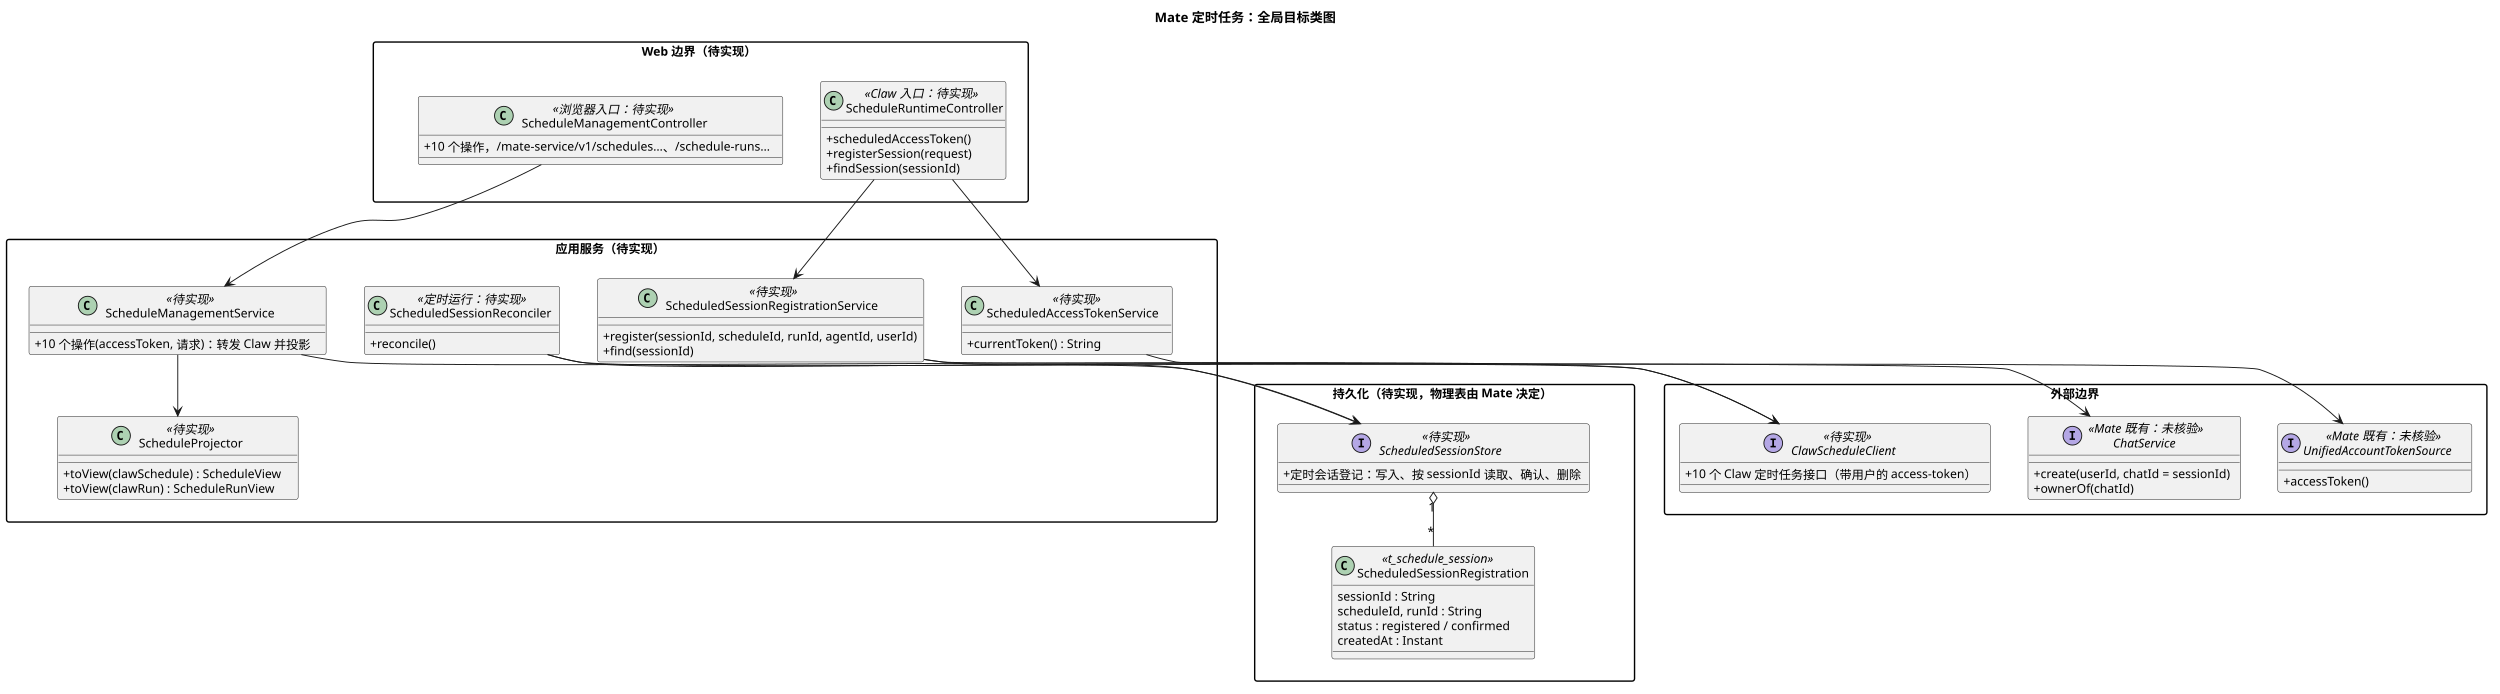
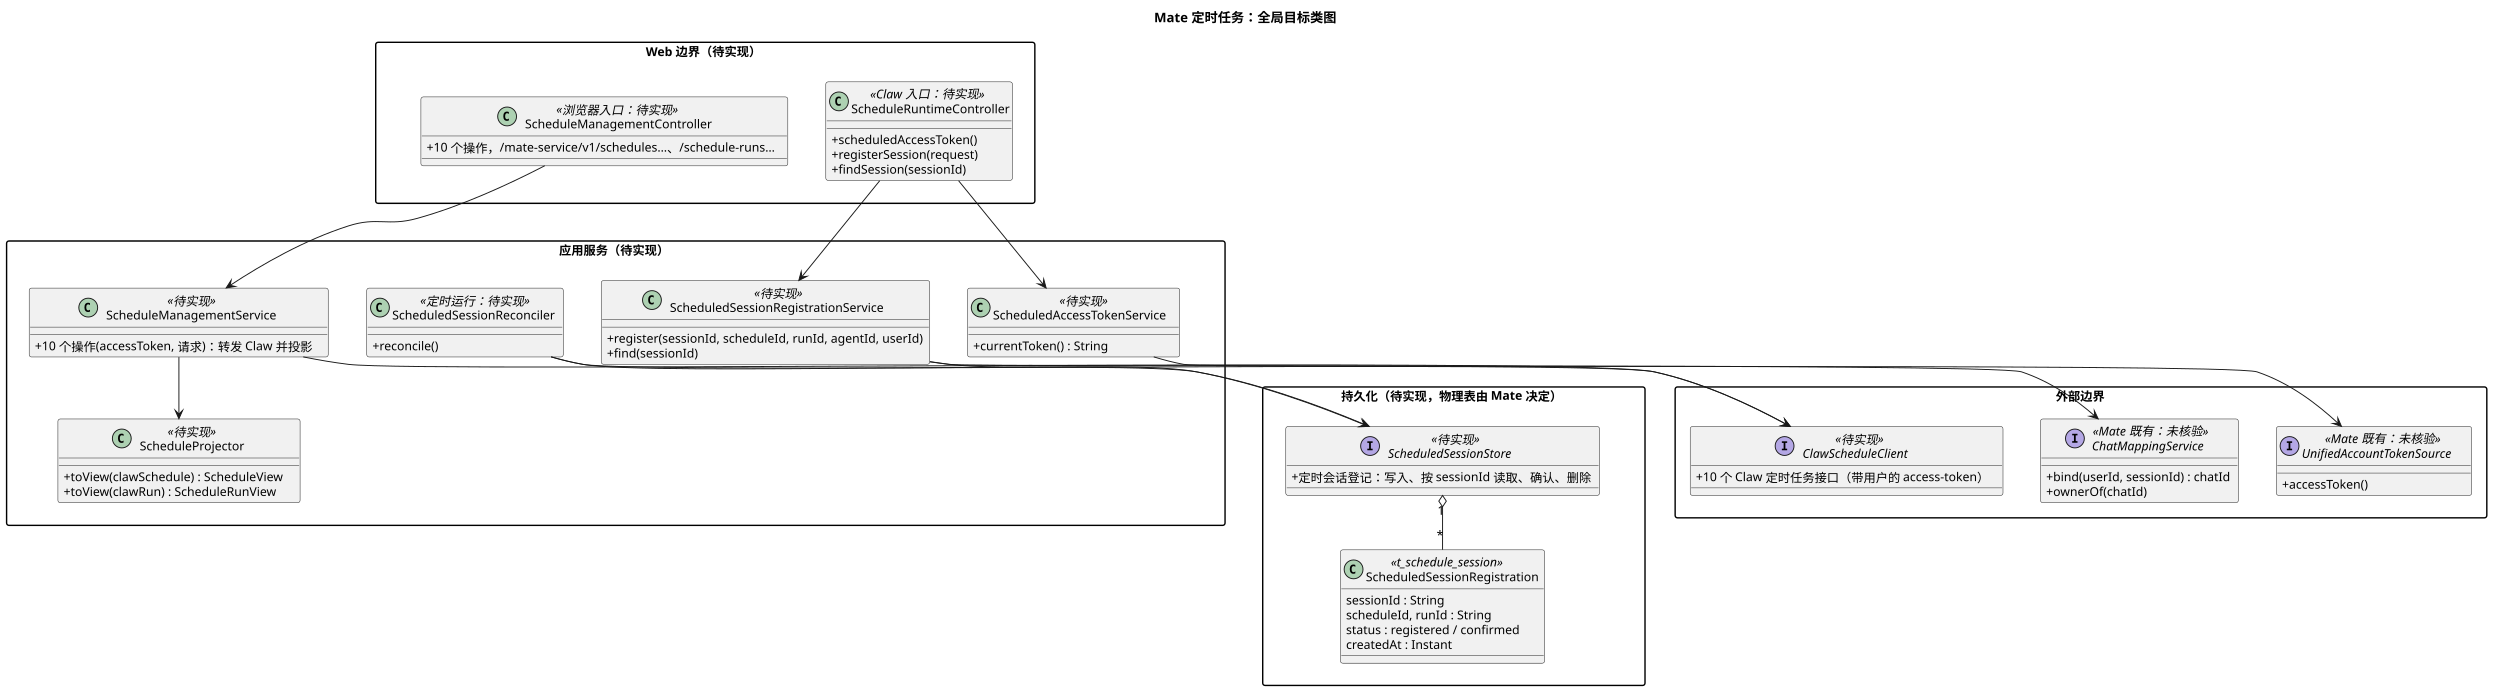
- <svg xmlns="http://www.w3.org/2000/svg" contentStyleType="text/css" data-diagram-type="CLASS" height="741px" preserveAspectRatio="none" style="width:2672px;height:741px;background:#FFFFFF;" version="1.1" viewBox="0 0 2672 741" width="2672px" zoomAndPan="magnify">
+ <svg xmlns="http://www.w3.org/2000/svg" contentStyleType="text/css" data-diagram-type="CLASS" height="741px" preserveAspectRatio="none" style="width:2655px;height:741px;background:#FFFFFF;" version="1.1" viewBox="0 0 2655 741" width="2655px" zoomAndPan="magnify">
  <defs />
  <g>
    <g class="title" data-source-line="115">
-       <text fill="#000000" font-family="sans-serif" font-size="14" font-weight="700" lengthAdjust="spacing" textLength="196.766" x="1234.117" y="23.562">Mate 定时任务：全局目标类图</text>
+       <text fill="#000000" font-family="sans-serif" font-size="14" font-weight="700" lengthAdjust="spacing" textLength="196.766" x="1225.617" y="23.562">Mate 定时任务：全局目标类图</text>
    </g>
    <g class="cluster" data-qualified-name="WebPkg" data-source-line="123" id="ent0001">
      <rect fill="none" height="171" rx="2.5" ry="2.5" style="stroke:#000000;stroke-width:1.5;" width="700" x="399" y="44.94" />
      <text fill="#000000" font-family="sans-serif" font-size="13" font-weight="700" lengthAdjust="spacing" textLength="126.35" x="685.825" y="59.533">Web 边界（待实现）</text>
    </g>
    <g class="cluster" data-qualified-name="AppPkg" data-source-line="134" id="ent0004">
      <rect fill="none" height="302" rx="2.5" ry="2.5" style="stroke:#000000;stroke-width:1.5;" width="1294" x="7" y="255.94" />
      <text fill="#000000" font-family="sans-serif" font-size="13" font-weight="700" lengthAdjust="spacing" textLength="120.656" x="593.672" y="270.533">应用服务（待实现）</text>
    </g>
    <g class="cluster" data-qualified-name="StorePkg" data-source-line="154" id="ent0010">
      <rect fill="none" height="317" rx="2.5" ry="2.5" style="stroke:#000000;stroke-width:1.5;" width="406" x="1341" y="410.94" />
      <text fill="#000000" font-family="sans-serif" font-size="13" font-weight="700" lengthAdjust="spacing" textLength="239.415" x="1424.293" y="425.533">持久化（待实现，物理表由 Mate 决定）</text>
    </g>
    <g class="cluster" data-qualified-name="ExtPkg" data-source-line="166" id="ent0013">
-       <rect fill="none" height="139" rx="2.5" ry="2.5" style="stroke:#000000;stroke-width:1.5;" width="879" x="1779" y="410.94" />
-       <text fill="#000000" font-family="sans-serif" font-size="13" font-weight="700" lengthAdjust="spacing" textLength="53.625" x="2191.688" y="425.533">外部边界</text>
+       <rect fill="none" height="139" rx="2.5" ry="2.5" style="stroke:#000000;stroke-width:1.5;" width="862" x="1779" y="410.94" />
+       <text fill="#000000" font-family="sans-serif" font-size="13" font-weight="700" lengthAdjust="spacing" textLength="53.625" x="2183.188" y="425.533">外部边界</text>
    </g>
    <g class="entity" data-qualified-name="WebPkg.ScheduleManagementController" data-source-line="124" id="ent0002">
      <rect fill="#F1F1F1" height="73.189" rx="2.5" ry="2.5" style="stroke:#181818;stroke-width:0.5;" width="389.666" x="447" y="102.939" />
      <ellipse cx="538.55" cy="123.669" fill="#ADD1B2" rx="10" ry="10" style="stroke:#181818;stroke-width:1;" />
      <path d="M540.409,127.903 Q539.971,128.122 539.471,128.231 Q538.987,128.356 538.456,128.356 Q536.534,128.356 535.518,127.091 Q534.518,125.825 534.518,123.435 Q534.518,121.044 535.518,119.778 Q536.534,118.513 538.456,118.513 Q538.987,118.513 539.487,118.638 Q539.987,118.747 540.409,118.981 L540.409,121.06 Q539.925,120.622 539.471,120.419 Q539.018,120.2 538.534,120.2 Q537.518,120.2 536.987,121.028 Q536.456,121.841 536.456,123.435 Q536.456,125.044 536.987,125.856 Q537.518,126.669 538.534,126.669 Q539.018,126.669 539.471,126.466 Q539.925,126.263 540.409,125.81 L540.409,127.903 Z " fill="#000000" />
      <text fill="#000000" font-family="sans-serif" font-size="13" font-style="italic" lengthAdjust="spacing" textLength="132.152" x="590.757" y="120.533">«浏览器入口：待实现»</text>
      <text fill="#000000" font-family="sans-serif" font-size="13" lengthAdjust="spacing" textLength="198.567" x="557.55" y="136.263">ScheduleManagementController</text>
      <line style="stroke:#181818;stroke-width:0.5;" x1="448" x2="835.667" y1="144.398" y2="144.398" />
      <text fill="#000000" font-family="sans-serif" font-size="13" lengthAdjust="spacing" textLength="377.666" x="453" y="160.992">+10 个操作，/mate-service/v1/schedules…、/schedule-runs…</text>
      <line style="stroke:#181818;stroke-width:0.5;" x1="448" x2="835.667" y1="168.128" y2="168.128" />
    </g>
    <g class="entity" data-qualified-name="WebPkg.ScheduleRuntimeController" data-source-line="127" id="ent0003">
      <rect fill="#F1F1F1" height="104.647" rx="2.5" ry="2.5" style="stroke:#181818;stroke-width:0.5;" width="198.194" x="877" y="86.939" />
      <ellipse cx="891" cy="107.669" fill="#ADD1B2" rx="10" ry="10" style="stroke:#181818;stroke-width:1;" />
      <path d="M892.859,111.903 Q892.422,112.122 891.922,112.231 Q891.438,112.356 890.906,112.356 Q888.984,112.356 887.969,111.091 Q886.969,109.825 886.969,107.435 Q886.969,105.044 887.969,103.778 Q888.984,102.513 890.906,102.513 Q891.438,102.513 891.938,102.638 Q892.438,102.747 892.859,102.981 L892.859,105.06 Q892.375,104.622 891.922,104.419 Q891.469,104.2 890.984,104.2 Q889.969,104.2 889.438,105.028 Q888.906,105.841 888.906,107.435 Q888.906,109.044 889.438,109.856 Q889.969,110.669 890.984,110.669 Q891.469,110.669 891.922,110.466 Q892.375,110.263 892.859,109.81 L892.859,111.903 Z " fill="#000000" />
      <text fill="#000000" font-family="sans-serif" font-size="13" font-style="italic" lengthAdjust="spacing" textLength="128.064" x="924.065" y="104.533">«Claw 入口：待实现»</text>
      <text fill="#000000" font-family="sans-serif" font-size="13" lengthAdjust="spacing" textLength="168.194" x="904" y="120.263">ScheduleRuntimeController</text>
      <line style="stroke:#181818;stroke-width:0.5;" x1="878" x2="1074.194" y1="128.398" y2="128.398" />
      <line style="stroke:#181818;stroke-width:0.5;" x1="878" x2="1074.194" y1="136.398" y2="136.398" />
      <text fill="#000000" font-family="sans-serif" font-size="13" lengthAdjust="spacing" textLength="165.68" x="883" y="152.992">+scheduledAccessToken()</text>
      <text fill="#000000" font-family="sans-serif" font-size="13" lengthAdjust="spacing" textLength="160.348" x="883" y="168.722">+registerSession(request)</text>
      <text fill="#000000" font-family="sans-serif" font-size="13" lengthAdjust="spacing" textLength="148.192" x="883" y="184.451">+findSession(sessionId)</text>
    </g>
    <g class="entity" data-qualified-name="AppPkg.ScheduleManagementService" data-source-line="135" id="ent0005">
      <rect fill="#F1F1F1" height="73.189" rx="2.5" ry="2.5" style="stroke:#181818;stroke-width:0.5;" width="317.563" x="31" y="305.94" />
      <ellipse cx="93.703" cy="326.669" fill="#ADD1B2" rx="10" ry="10" style="stroke:#181818;stroke-width:1;" />
      <path d="M95.562,330.903 Q95.124,331.122 94.624,331.231 Q94.14,331.356 93.609,331.356 Q91.687,331.356 90.671,330.091 Q89.671,328.825 89.671,326.435 Q89.671,324.044 90.671,322.778 Q91.687,321.513 93.609,321.513 Q94.14,321.513 94.64,321.638 Q95.14,321.747 95.562,321.981 L95.562,324.06 Q95.078,323.622 94.624,323.419 Q94.171,323.2 93.687,323.2 Q92.671,323.2 92.14,324.028 Q91.609,324.841 91.609,326.435 Q91.609,328.044 92.14,328.856 Q92.671,329.669 93.687,329.669 Q94.171,329.669 94.624,329.466 Q95.078,329.263 95.562,328.81 L95.562,330.903 Z " fill="#000000" />
      <text fill="#000000" font-family="sans-serif" font-size="13" font-style="italic" lengthAdjust="spacing" textLength="54.152" x="177.706" y="323.533">«待实现»</text>
      <text fill="#000000" font-family="sans-serif" font-size="13" lengthAdjust="spacing" textLength="184.158" x="112.703" y="339.263">ScheduleManagementService</text>
      <line style="stroke:#181818;stroke-width:0.5;" x1="32" x2="347.563" y1="347.398" y2="347.398" />
      <line style="stroke:#181818;stroke-width:0.5;" x1="32" x2="347.563" y1="355.398" y2="355.398" />
      <text fill="#000000" font-family="sans-serif" font-size="13" lengthAdjust="spacing" textLength="305.563" x="37" y="371.992">+10 个操作(accessToken, 请求)：转发 Claw 并投影</text>
    </g>
    <g class="entity" data-qualified-name="AppPkg.ScheduledSessionRegistrationService" data-source-line="138" id="ent0006">
      <rect fill="#F1F1F1" height="88.918" rx="2.5" ry="2.5" style="stroke:#181818;stroke-width:0.5;" width="348.915" x="638.5" y="297.94" />
      <ellipse cx="692.376" cy="318.669" fill="#ADD1B2" rx="10" ry="10" style="stroke:#181818;stroke-width:1;" />
      <path d="M694.236,322.903 Q693.798,323.122 693.298,323.231 Q692.814,323.356 692.283,323.356 Q690.361,323.356 689.345,322.091 Q688.345,320.825 688.345,318.435 Q688.345,316.044 689.345,314.778 Q690.361,313.513 692.283,313.513 Q692.814,313.513 693.314,313.638 Q693.814,313.747 694.236,313.981 L694.236,316.06 Q693.751,315.622 693.298,315.419 Q692.845,315.2 692.361,315.2 Q691.345,315.2 690.814,316.028 Q690.283,316.841 690.283,318.435 Q690.283,320.044 690.814,320.856 Q691.345,321.669 692.361,321.669 Q692.845,321.669 693.298,321.466 Q693.751,321.263 694.236,320.81 L694.236,322.903 Z " fill="#000000" />
      <text fill="#000000" font-family="sans-serif" font-size="13" font-style="italic" lengthAdjust="spacing" textLength="54.152" x="800.881" y="315.533">«待实现»</text>
      <text fill="#000000" font-family="sans-serif" font-size="13" lengthAdjust="spacing" textLength="233.162" x="711.376" y="331.263">ScheduledSessionRegistrationService</text>
      <line style="stroke:#181818;stroke-width:0.5;" x1="639.5" x2="986.415" y1="339.398" y2="339.398" />
      <line style="stroke:#181818;stroke-width:0.5;" x1="639.5" x2="986.415" y1="347.398" y2="347.398" />
      <text fill="#000000" font-family="sans-serif" font-size="13" lengthAdjust="spacing" textLength="336.915" x="644.5" y="363.992">+register(sessionId, scheduleId, runId, agentId, userId)</text>
      <text fill="#000000" font-family="sans-serif" font-size="13" lengthAdjust="spacing" textLength="99.925" x="644.5" y="379.722">+find(sessionId)</text>
    </g>
    <g class="entity" data-qualified-name="AppPkg.ScheduledAccessTokenService" data-source-line="142" id="ent0007">
      <rect fill="#F1F1F1" height="73.189" rx="2.5" ry="2.5" style="stroke:#181818;stroke-width:0.5;" width="225.349" x="1027.5" y="305.94" />
      <ellipse cx="1041.5" cy="326.669" fill="#ADD1B2" rx="10" ry="10" style="stroke:#181818;stroke-width:1;" />
      <path d="M1043.359,330.903 Q1042.922,331.122 1042.422,331.231 Q1041.938,331.356 1041.406,331.356 Q1039.484,331.356 1038.469,330.091 Q1037.469,328.825 1037.469,326.435 Q1037.469,324.044 1038.469,322.778 Q1039.484,321.513 1041.406,321.513 Q1041.938,321.513 1042.438,321.638 Q1042.938,321.747 1043.359,321.981 L1043.359,324.06 Q1042.875,323.622 1042.422,323.419 Q1041.969,323.2 1041.484,323.2 Q1040.469,323.2 1039.938,324.028 Q1039.406,324.841 1039.406,326.435 Q1039.406,328.044 1039.938,328.856 Q1040.469,329.669 1041.484,329.669 Q1041.969,329.669 1042.422,329.466 Q1042.875,329.263 1043.359,328.81 L1043.359,330.903 Z " fill="#000000" />
      <text fill="#000000" font-family="sans-serif" font-size="13" font-style="italic" lengthAdjust="spacing" textLength="54.152" x="1125.099" y="323.533">«待实现»</text>
      <text fill="#000000" font-family="sans-serif" font-size="13" lengthAdjust="spacing" textLength="195.349" x="1054.5" y="339.263">ScheduledAccessTokenService</text>
      <line style="stroke:#181818;stroke-width:0.5;" x1="1028.5" x2="1251.849" y1="347.398" y2="347.398" />
      <line style="stroke:#181818;stroke-width:0.5;" x1="1028.5" x2="1251.849" y1="355.398" y2="355.398" />
      <text fill="#000000" font-family="sans-serif" font-size="13" lengthAdjust="spacing" textLength="148.427" x="1033.5" y="371.992">+currentToken() : String</text>
    </g>
    <g class="entity" data-qualified-name="AppPkg.ScheduledSessionReconciler" data-source-line="145" id="ent0008">
      <rect fill="#F1F1F1" height="73.189" rx="2.5" ry="2.5" style="stroke:#181818;stroke-width:0.5;" width="208.68" x="389.5" y="305.94" />
      <ellipse cx="403.5" cy="326.669" fill="#ADD1B2" rx="10" ry="10" style="stroke:#181818;stroke-width:1;" />
      <path d="M405.359,330.903 Q404.922,331.122 404.422,331.231 Q403.938,331.356 403.406,331.356 Q401.484,331.356 400.469,330.091 Q399.469,328.825 399.469,326.435 Q399.469,324.044 400.469,322.778 Q401.484,321.513 403.406,321.513 Q403.938,321.513 404.438,321.638 Q404.938,321.747 405.359,321.981 L405.359,324.06 Q404.875,323.622 404.422,323.419 Q403.969,323.2 403.484,323.2 Q402.469,323.2 401.938,324.028 Q401.406,324.841 401.406,326.435 Q401.406,328.044 401.938,328.856 Q402.469,329.669 403.484,329.669 Q403.969,329.669 404.422,329.466 Q404.875,329.263 405.359,328.81 L405.359,330.903 Z " fill="#000000" />
      <text fill="#000000" font-family="sans-serif" font-size="13" font-style="italic" lengthAdjust="spacing" textLength="119.152" x="446.264" y="323.533">«定时运行：待实现»</text>
      <text fill="#000000" font-family="sans-serif" font-size="13" lengthAdjust="spacing" textLength="178.68" x="416.5" y="339.263">ScheduledSessionReconciler</text>
      <line style="stroke:#181818;stroke-width:0.5;" x1="390.5" x2="597.18" y1="347.398" y2="347.398" />
      <line style="stroke:#181818;stroke-width:0.5;" x1="390.5" x2="597.18" y1="355.398" y2="355.398" />
      <text fill="#000000" font-family="sans-serif" font-size="13" lengthAdjust="spacing" textLength="74.763" x="395.5" y="371.992">+reconcile()</text>
    </g>
    <g class="entity" data-qualified-name="AppPkg.ScheduleProjector" data-source-line="148" id="ent0009">
      <rect fill="#F1F1F1" height="88.918" rx="2.5" ry="2.5" style="stroke:#181818;stroke-width:0.5;" width="257.191" x="61.5" y="444.94" />
      <ellipse cx="129.347" cy="465.669" fill="#ADD1B2" rx="10" ry="10" style="stroke:#181818;stroke-width:1;" />
      <path d="M131.207,469.903 Q130.769,470.122 130.269,470.231 Q129.785,470.356 129.254,470.356 Q127.332,470.356 126.316,469.091 Q125.316,467.825 125.316,465.435 Q125.316,463.044 126.316,461.778 Q127.332,460.513 129.254,460.513 Q129.785,460.513 130.285,460.638 Q130.785,460.747 131.207,460.981 L131.207,463.06 Q130.722,462.622 130.269,462.419 Q129.816,462.2 129.332,462.2 Q128.316,462.2 127.785,463.028 Q127.254,463.841 127.254,465.435 Q127.254,467.044 127.785,467.856 Q128.316,468.669 129.332,468.669 Q129.816,468.669 130.269,468.466 Q130.722,468.263 131.207,467.81 L131.207,469.903 Z " fill="#000000" />
      <text fill="#000000" font-family="sans-serif" font-size="13" font-style="italic" lengthAdjust="spacing" textLength="54.152" x="178.019" y="462.533">«待实现»</text>
      <text fill="#000000" font-family="sans-serif" font-size="13" lengthAdjust="spacing" textLength="113.496" x="148.347" y="478.263">ScheduleProjector</text>
      <line style="stroke:#181818;stroke-width:0.5;" x1="62.5" x2="317.691" y1="486.398" y2="486.398" />
      <line style="stroke:#181818;stroke-width:0.5;" x1="62.5" x2="317.691" y1="494.398" y2="494.398" />
      <text fill="#000000" font-family="sans-serif" font-size="13" lengthAdjust="spacing" textLength="245.191" x="67.5" y="510.992">+toView(clawSchedule) : ScheduleView</text>
      <text fill="#000000" font-family="sans-serif" font-size="13" lengthAdjust="spacing" textLength="235.25" x="67.5" y="526.722">+toView(clawRun) : ScheduleRunView</text>
    </g>
    <g class="entity" data-qualified-name="StorePkg.ScheduledSessionStore" data-source-line="155" id="ent0011">
      <rect fill="#F1F1F1" height="73.189" rx="2.5" ry="2.5" style="stroke:#181818;stroke-width:0.5;" width="333.153" x="1365.5" y="452.94" />
      <ellipse cx="1455.009" cy="473.669" fill="#B4A7E5" rx="10" ry="10" style="stroke:#181818;stroke-width:1;" />
      <path d="M1452.102,470.341 L1452.102,468.685 L1457.743,468.685 L1457.743,470.341 L1455.852,470.341 L1455.852,476.513 L1457.743,476.513 L1457.743,478.169 L1452.102,478.169 L1452.102,476.513 L1453.993,476.513 L1453.993,470.341 L1452.102,470.341 Z " fill="#000000" />
      <text fill="#000000" font-family="sans-serif" font-size="13" font-style="italic" lengthAdjust="spacing" textLength="54.152" x="1520.001" y="470.533">«待实现»</text>
      <text fill="#000000" font-family="sans-serif" font-size="13" font-style="italic" lengthAdjust="spacing" textLength="146.136" x="1474.009" y="486.263">ScheduledSessionStore</text>
      <line style="stroke:#181818;stroke-width:0.5;" x1="1366.5" x2="1697.653" y1="494.398" y2="494.398" />
      <text fill="#000000" font-family="sans-serif" font-size="13" lengthAdjust="spacing" textLength="321.153" x="1371.5" y="510.992">+定时会话登记：写入、按 sessionId 读取、确认、删除</text>
      <line style="stroke:#181818;stroke-width:0.5;" x1="1366.5" x2="1697.653" y1="518.128" y2="518.128" />
    </g>
    <g class="entity" data-qualified-name="StorePkg.ScheduledSessionRegistration" data-source-line="158" id="ent0012">
      <rect fill="#F1F1F1" height="120.377" rx="2.5" ry="2.5" style="stroke:#181818;stroke-width:0.5;" width="216.888" x="1423.5" y="583.939" />
      <ellipse cx="1437.5" cy="604.669" fill="#ADD1B2" rx="10" ry="10" style="stroke:#181818;stroke-width:1;" />
      <path d="M1439.359,608.903 Q1438.922,609.122 1438.422,609.231 Q1437.938,609.356 1437.406,609.356 Q1435.484,609.356 1434.469,608.091 Q1433.469,606.825 1433.469,604.435 Q1433.469,602.044 1434.469,600.778 Q1435.484,599.513 1437.406,599.513 Q1437.938,599.513 1438.438,599.638 Q1438.938,599.747 1439.359,599.981 L1439.359,602.06 Q1438.875,601.622 1438.422,601.419 Q1437.969,601.2 1437.484,601.2 Q1436.469,601.2 1435.938,602.028 Q1435.406,602.841 1435.406,604.435 Q1435.406,606.044 1435.938,606.856 Q1436.469,607.669 1437.484,607.669 Q1437.969,607.669 1438.422,607.466 Q1438.875,607.263 1439.359,606.81 L1439.359,608.903 Z " fill="#000000" />
      <text fill="#000000" font-family="sans-serif" font-size="13" font-style="italic" lengthAdjust="spacing" textLength="133.72" x="1477.084" y="601.533">«t_schedule_session»</text>
      <text fill="#000000" font-family="sans-serif" font-size="13" lengthAdjust="spacing" textLength="186.888" x="1450.5" y="617.263">ScheduledSessionRegistration</text>
      <line style="stroke:#181818;stroke-width:0.5;" x1="1424.5" x2="1639.388" y1="625.398" y2="625.398" />
      <text fill="#000000" font-family="sans-serif" font-size="13" lengthAdjust="spacing" textLength="105.587" x="1429.5" y="641.992">sessionId : String</text>
      <text fill="#000000" font-family="sans-serif" font-size="13" lengthAdjust="spacing" textLength="153.842" x="1429.5" y="657.722">scheduleId, runId : String</text>
      <text fill="#000000" font-family="sans-serif" font-size="13" lengthAdjust="spacing" textLength="185.675" x="1429.5" y="673.451">status : registered / confirmed</text>
      <text fill="#000000" font-family="sans-serif" font-size="13" lengthAdjust="spacing" textLength="112.791" x="1429.5" y="689.181">createdAt : Instant</text>
      <line style="stroke:#181818;stroke-width:0.5;" x1="1424.5" x2="1639.388" y1="696.316" y2="696.316" />
    </g>
    <g class="entity" data-qualified-name="ExtPkg.ClawScheduleClient" data-source-line="167" id="ent0014">
      <rect fill="#F1F1F1" height="73.189" rx="2.5" ry="2.5" style="stroke:#181818;stroke-width:0.5;" width="332.176" x="1795" y="452.94" />
      <ellipse cx="1895.233" cy="473.669" fill="#B4A7E5" rx="10" ry="10" style="stroke:#181818;stroke-width:1;" />
      <path d="M1892.327,470.341 L1892.327,468.685 L1897.967,468.685 L1897.967,470.341 L1896.077,470.341 L1896.077,476.513 L1897.967,476.513 L1897.967,478.169 L1892.327,478.169 L1892.327,476.513 L1894.217,476.513 L1894.217,470.341 L1892.327,470.341 Z " fill="#000000" />
      <text fill="#000000" font-family="sans-serif" font-size="13" font-style="italic" lengthAdjust="spacing" textLength="54.152" x="1949.012" y="470.533">«待实现»</text>
      <text fill="#000000" font-family="sans-serif" font-size="13" font-style="italic" lengthAdjust="spacing" textLength="123.71" x="1914.233" y="486.263">ClawScheduleClient</text>
      <line style="stroke:#181818;stroke-width:0.5;" x1="1796" x2="2126.176" y1="494.398" y2="494.398" />
      <text fill="#000000" font-family="sans-serif" font-size="13" lengthAdjust="spacing" textLength="320.176" x="1801" y="510.992">+10 个 Claw 定时任务接口（带用户的 access-token）</text>
      <line style="stroke:#181818;stroke-width:0.5;" x1="1796" x2="2126.176" y1="518.128" y2="518.128" />
    </g>
-     <g class="entity" data-qualified-name="ExtPkg.ChatService" data-source-line="170" id="ent0015">
-       <rect fill="#F1F1F1" height="88.918" rx="2.5" ry="2.5" style="stroke:#181818;stroke-width:0.5;" width="227.262" x="2167.5" y="444.94" />
-       <ellipse cx="2214.991" cy="465.669" fill="#B4A7E5" rx="10" ry="10" style="stroke:#181818;stroke-width:1;" />
-       <path d="M2212.085,462.341 L2212.085,460.685 L2217.725,460.685 L2217.725,462.341 L2215.835,462.341 L2215.835,468.513 L2217.725,468.513 L2217.725,470.169 L2212.085,470.169 L2212.085,468.513 L2213.975,468.513 L2213.975,462.341 L2212.085,462.341 Z " fill="#000000" />
-       <text fill="#000000" font-family="sans-serif" font-size="13" font-style="italic" lengthAdjust="spacing" textLength="128.28" x="2231.991" y="462.533">«Mate 既有：未核验»</text>
-       <text fill="#000000" font-family="sans-serif" font-size="13" font-style="italic" lengthAdjust="spacing" textLength="75.512" x="2258.375" y="478.263">ChatService</text>
-       <line style="stroke:#181818;stroke-width:0.5;" x1="2168.5" x2="2393.762" y1="486.398" y2="486.398" />
-       <line style="stroke:#181818;stroke-width:0.5;" x1="2168.5" x2="2393.762" y1="494.398" y2="494.398" />
-       <text fill="#000000" font-family="sans-serif" font-size="13" lengthAdjust="spacing" textLength="215.262" x="2173.5" y="510.992">+create(userId, chatId = sessionId)</text>
-       <text fill="#000000" font-family="sans-serif" font-size="13" lengthAdjust="spacing" textLength="109.541" x="2173.5" y="526.722">+ownerOf(chatId)</text>
+     <g class="entity" data-qualified-name="ExtPkg.ChatMappingService" data-source-line="170" id="ent0015">
+       <rect fill="#F1F1F1" height="88.918" rx="2.5" ry="2.5" style="stroke:#181818;stroke-width:0.5;" width="210.123" x="2167" y="444.94" />
+       <ellipse cx="2203.564" cy="465.669" fill="#B4A7E5" rx="10" ry="10" style="stroke:#181818;stroke-width:1;" />
+       <path d="M2200.658,462.341 L2200.658,460.685 L2206.298,460.685 L2206.298,462.341 L2204.408,462.341 L2204.408,468.513 L2206.298,468.513 L2206.298,470.169 L2200.658,470.169 L2200.658,468.513 L2202.548,468.513 L2202.548,462.341 L2200.658,462.341 Z " fill="#000000" />
+       <text fill="#000000" font-family="sans-serif" font-size="13" font-style="italic" lengthAdjust="spacing" textLength="128.28" x="2222.429" y="462.533">«Mate 既有：未核验»</text>
+       <text fill="#000000" font-family="sans-serif" font-size="13" font-style="italic" lengthAdjust="spacing" textLength="129.981" x="2221.578" y="478.263">ChatMappingService</text>
+       <line style="stroke:#181818;stroke-width:0.5;" x1="2168" x2="2376.123" y1="486.398" y2="486.398" />
+       <line style="stroke:#181818;stroke-width:0.5;" x1="2168" x2="2376.123" y1="494.398" y2="494.398" />
+       <text fill="#000000" font-family="sans-serif" font-size="13" lengthAdjust="spacing" textLength="198.123" x="2173" y="510.992">+bind(userId, sessionId) : chatId</text>
+       <text fill="#000000" font-family="sans-serif" font-size="13" lengthAdjust="spacing" textLength="109.541" x="2173" y="526.722">+ownerOf(chatId)</text>
    </g>
    <g class="entity" data-qualified-name="ExtPkg.UnifiedAccountTokenSource" data-source-line="174" id="ent0016">
-       <rect fill="#F1F1F1" height="73.189" rx="2.5" ry="2.5" style="stroke:#181818;stroke-width:0.5;" width="207.404" x="2434.5" y="452.94" />
-       <ellipse cx="2448.5" cy="473.669" fill="#B4A7E5" rx="10" ry="10" style="stroke:#181818;stroke-width:1;" />
-       <path d="M2445.594,470.341 L2445.594,468.685 L2451.234,468.685 L2451.234,470.341 L2449.344,470.341 L2449.344,476.513 L2451.234,476.513 L2451.234,478.169 L2445.594,478.169 L2445.594,476.513 L2447.484,476.513 L2447.484,470.341 L2445.594,470.341 Z " fill="#000000" />
-       <text fill="#000000" font-family="sans-serif" font-size="13" font-style="italic" lengthAdjust="spacing" textLength="128.28" x="2486.062" y="470.533">«Mate 既有：未核验»</text>
-       <text fill="#000000" font-family="sans-serif" font-size="13" font-style="italic" lengthAdjust="spacing" textLength="177.404" x="2461.5" y="486.263">UnifiedAccountTokenSource</text>
-       <line style="stroke:#181818;stroke-width:0.5;" x1="2435.5" x2="2640.904" y1="494.398" y2="494.398" />
-       <line style="stroke:#181818;stroke-width:0.5;" x1="2435.5" x2="2640.904" y1="502.398" y2="502.398" />
-       <text fill="#000000" font-family="sans-serif" font-size="13" lengthAdjust="spacing" textLength="100.122" x="2440.5" y="518.992">+accessToken()</text>
+       <rect fill="#F1F1F1" height="73.189" rx="2.5" ry="2.5" style="stroke:#181818;stroke-width:0.5;" width="207.404" x="2417.5" y="452.94" />
+       <ellipse cx="2431.5" cy="473.669" fill="#B4A7E5" rx="10" ry="10" style="stroke:#181818;stroke-width:1;" />
+       <path d="M2428.594,470.341 L2428.594,468.685 L2434.234,468.685 L2434.234,470.341 L2432.344,470.341 L2432.344,476.513 L2434.234,476.513 L2434.234,478.169 L2428.594,478.169 L2428.594,476.513 L2430.484,476.513 L2430.484,470.341 L2428.594,470.341 Z " fill="#000000" />
+       <text fill="#000000" font-family="sans-serif" font-size="13" font-style="italic" lengthAdjust="spacing" textLength="128.28" x="2469.062" y="470.533">«Mate 既有：未核验»</text>
+       <text fill="#000000" font-family="sans-serif" font-size="13" font-style="italic" lengthAdjust="spacing" textLength="177.404" x="2444.5" y="486.263">UnifiedAccountTokenSource</text>
+       <line style="stroke:#181818;stroke-width:0.5;" x1="2418.5" x2="2623.904" y1="494.398" y2="494.398" />
+       <line style="stroke:#181818;stroke-width:0.5;" x1="2418.5" x2="2623.904" y1="502.398" y2="502.398" />
+       <text fill="#000000" font-family="sans-serif" font-size="13" lengthAdjust="spacing" textLength="100.122" x="2423.5" y="518.992">+accessToken()</text>
    </g>
    <g class="link" data-entity-1="ent0002" data-entity-2="ent0005" data-link-type="dependency" data-source-line="179" id="lnk17">
      <path codeLine="179" d="M578.57,175.989 C540.44,195.72 490.28,218.85 443,231.94 C411.54,240.649 401.07,229.94 370,239.94 C323.21,254.989 279.131,280.258 244.371,303.048" fill="none" id="ScheduleManagementController-to-ScheduleManagementService" style="stroke:#181818;stroke-width:1;" />
      <polygon fill="#181818" points="240.19,305.789,249.91,304.2,244.371,303.048,245.523,297.51,240.19,305.789" style="stroke:#181818;stroke-width:1;stroke-linejoin:miter;stroke-miterlimit:10;" />
    </g>
    <g class="link" data-entity-1="ent0003" data-entity-2="ent0006" data-link-type="dependency" data-source-line="180" id="lnk18">
      <path codeLine="180" d="M934.24,191.94 C907.64,224.739 876.709,262.876 851.459,294.016" fill="none" id="ScheduleRuntimeController-to-ScheduledSessionRegistrationService" style="stroke:#181818;stroke-width:1;" />
      <polygon fill="#181818" points="848.31,297.899,857.085,293.428,851.459,294.016,850.871,288.389,848.31,297.899" style="stroke:#181818;stroke-width:1;stroke-linejoin:miter;stroke-miterlimit:10;" />
    </g>
    <g class="link" data-entity-1="ent0003" data-entity-2="ent0007" data-link-type="dependency" data-source-line="181" id="lnk19">
      <path codeLine="181" d="M1018.02,191.94 C1047.16,227.649 1082.049,270.415 1107.849,302.035" fill="none" id="ScheduleRuntimeController-to-ScheduledAccessTokenService" style="stroke:#181818;stroke-width:1;" />
      <polygon fill="#181818" points="1111.01,305.909,1108.419,296.407,1107.849,302.035,1102.221,301.465,1111.01,305.909" style="stroke:#181818;stroke-width:1;stroke-linejoin:miter;stroke-miterlimit:10;" />
    </g>
    <g class="link" data-entity-1="ent0005" data-entity-2="ent0014" data-link-type="dependency" data-source-line="182" id="lnk20">
      <path codeLine="182" d="M322.07,379.029 C338.12,382.26 354.36,385.029 370,386.94 C446.49,396.279 1681.76,378.289 1757,394.94 C1808.16,406.26 1857.485,429.116 1896.945,450.516" fill="none" id="ScheduleManagementService-to-ClawScheduleClient" style="stroke:#181818;stroke-width:1;" />
      <polygon fill="#181818" points="1901.34,452.899,1895.335,445.093,1896.945,450.516,1891.522,452.125,1901.34,452.899" style="stroke:#181818;stroke-width:1;stroke-linejoin:miter;stroke-miterlimit:10;" />
    </g>
    <g class="link" data-entity-1="ent0005" data-entity-2="ent0009" data-link-type="dependency" data-source-line="183" id="lnk21">
      <path codeLine="183" d="M190,379.279 C190,399.07 190,418.81 190,439.729" fill="none" id="ScheduleManagementService-to-ScheduleProjector" style="stroke:#181818;stroke-width:1;" />
      <polygon fill="#181818" points="190,444.729,194,435.729,190,439.729,186,435.729,190,444.729" style="stroke:#181818;stroke-width:1;stroke-linejoin:miter;stroke-miterlimit:10;" />
    </g>
    <g class="link" data-entity-1="ent0006" data-entity-2="ent0011" data-link-type="dependency" data-source-line="184" id="lnk22">
      <path codeLine="184" d="M987.6,384.06 C994.47,385.13 1001.29,386.099 1008,386.94 C1066.02,394.229 1213.55,384.06 1271,394.94 C1334.13,406.899 1397.782,429.893 1448.652,451.003" fill="none" id="ScheduledSessionRegistrationService-to-ScheduledSessionStore" style="stroke:#181818;stroke-width:1;" />
      <polygon fill="#181818" points="1453.27,452.92,1446.491,445.775,1448.652,451.003,1443.424,453.164,1453.27,452.92" style="stroke:#181818;stroke-width:1;stroke-linejoin:miter;stroke-miterlimit:10;" />
    </g>
    <g class="link" data-entity-1="ent0006" data-entity-2="ent0015" data-link-type="dependency" data-source-line="185" id="lnk23">
-       <path codeLine="185" d="M987.57,384.26 C994.45,385.279 1001.28,386.18 1008,386.94 C1039.44,390.519 2116.85,385.339 2147,394.94 C2178.76,405.05 2205.696,422.456 2229.756,441.706" fill="none" id="ScheduledSessionRegistrationService-to-ChatService" style="stroke:#181818;stroke-width:1;" />
-       <polygon fill="#181818" points="2233.66,444.829,2229.131,436.084,2229.756,441.706,2224.133,442.33,2233.66,444.829" style="stroke:#181818;stroke-width:1;stroke-linejoin:miter;stroke-miterlimit:10;" />
+       <path codeLine="185" d="M987.57,384.26 C994.45,385.279 1001.28,386.18 1008,386.94 C1039.44,390.519 2117.01,384.849 2147,394.94 C2177.18,405.099 2202.201,422.367 2224.541,441.607" fill="none" id="ScheduledSessionRegistrationService-to-ChatMappingService" style="stroke:#181818;stroke-width:1;" />
+       <polygon fill="#181818" points="2228.33,444.87,2224.121,435.965,2224.541,441.607,2218.9,442.027,2228.33,444.87" style="stroke:#181818;stroke-width:1;stroke-linejoin:miter;stroke-miterlimit:10;" />
    </g>
    <g class="link" data-entity-1="ent0007" data-entity-2="ent0016" data-link-type="dependency" data-source-line="186" id="lnk24">
-       <path codeLine="186" d="M1225.29,379.01 C1235.82,382.25 1246.56,385.019 1257,386.94 C1288.64,392.74 2384.55,384.56 2415,394.94 C2449.02,406.529 2477.468,428.205 2500.338,449.465" fill="none" id="ScheduledAccessTokenService-to-UnifiedAccountTokenSource" style="stroke:#181818;stroke-width:1;" />
-       <polygon fill="#181818" points="2504,452.87,2500.132,443.812,2500.338,449.465,2494.685,449.671,2504,452.87" style="stroke:#181818;stroke-width:1;stroke-linejoin:miter;stroke-miterlimit:10;" />
+       <path codeLine="186" d="M1225.3,379.01 C1235.82,382.25 1246.56,385.019 1257,386.94 C1288.15,392.659 2367.01,384.779 2397,394.94 C2431.22,406.529 2459.913,428.211 2482.993,449.481" fill="none" id="ScheduledAccessTokenService-to-UnifiedAccountTokenSource" style="stroke:#181818;stroke-width:1;" />
+       <polygon fill="#181818" points="2486.67,452.87,2482.763,443.829,2482.993,449.481,2477.341,449.712,2486.67,452.87" style="stroke:#181818;stroke-width:1;stroke-linejoin:miter;stroke-miterlimit:10;" />
    </g>
    <g class="link" data-entity-1="ent0008" data-entity-2="ent0011" data-link-type="dependency" data-source-line="187" id="lnk25">
      <path codeLine="187" d="M585.26,378.95 C596.49,382.2 607.91,385 619,386.94 C690.36,399.45 1199.7,382.099 1271,394.94 C1334.6,406.389 1398.659,429.607 1449.589,450.947" fill="none" id="ScheduledSessionReconciler-to-ScheduledSessionStore" style="stroke:#181818;stroke-width:1;" />
      <polygon fill="#181818" points="1454.2,452.88,1447.445,445.712,1449.589,450.947,1444.353,453.091,1454.2,452.88" style="stroke:#181818;stroke-width:1;stroke-linejoin:miter;stroke-miterlimit:10;" />
    </g>
    <g class="link" data-entity-1="ent0008" data-entity-2="ent0014" data-link-type="dependency" data-source-line="188" id="lnk26">
      <path codeLine="188" d="M585.25,379.01 C596.48,382.25 607.9,385.019 619,386.94 C681.3,397.7 1695.28,381.24 1757,394.94 C1808.16,406.289 1857.474,429.147 1896.934,450.537" fill="none" id="ScheduledSessionReconciler-to-ClawScheduleClient" style="stroke:#181818;stroke-width:1;" />
      <polygon fill="#181818" points="1901.33,452.92,1895.324,445.114,1896.934,450.537,1891.512,452.147,1901.33,452.92" style="stroke:#181818;stroke-width:1;stroke-linejoin:miter;stroke-miterlimit:10;" />
    </g>
    <g class="link" data-entity-1="ent0011" data-entity-2="ent0012" data-link-type="aggregation" data-source-line="189" id="lnk27">
      <path codeLine="189" d="M1532,538.189 C1532,555.36 1532,564.389 1532,583.84" fill="none" id="ScheduledSessionStore-backto-ScheduledSessionRegistration" style="stroke:#181818;stroke-width:1;" />
      <polygon fill="none" points="1532,526.189,1528,532.189,1532,538.189,1536,532.189,1532,526.189" style="stroke:#181818;stroke-width:1;stroke-linejoin:miter;stroke-miterlimit:10;" />
      <text fill="#000000" font-family="sans-serif" font-size="13" lengthAdjust="spacing" textLength="5.288" x="1526.567" y="546.713">1</text>
      <text fill="#000000" font-family="sans-serif" font-size="13" lengthAdjust="spacing" textLength="6.513" x="1525.656" y="572.794">*</text>
    </g>
  </g>
</svg>
